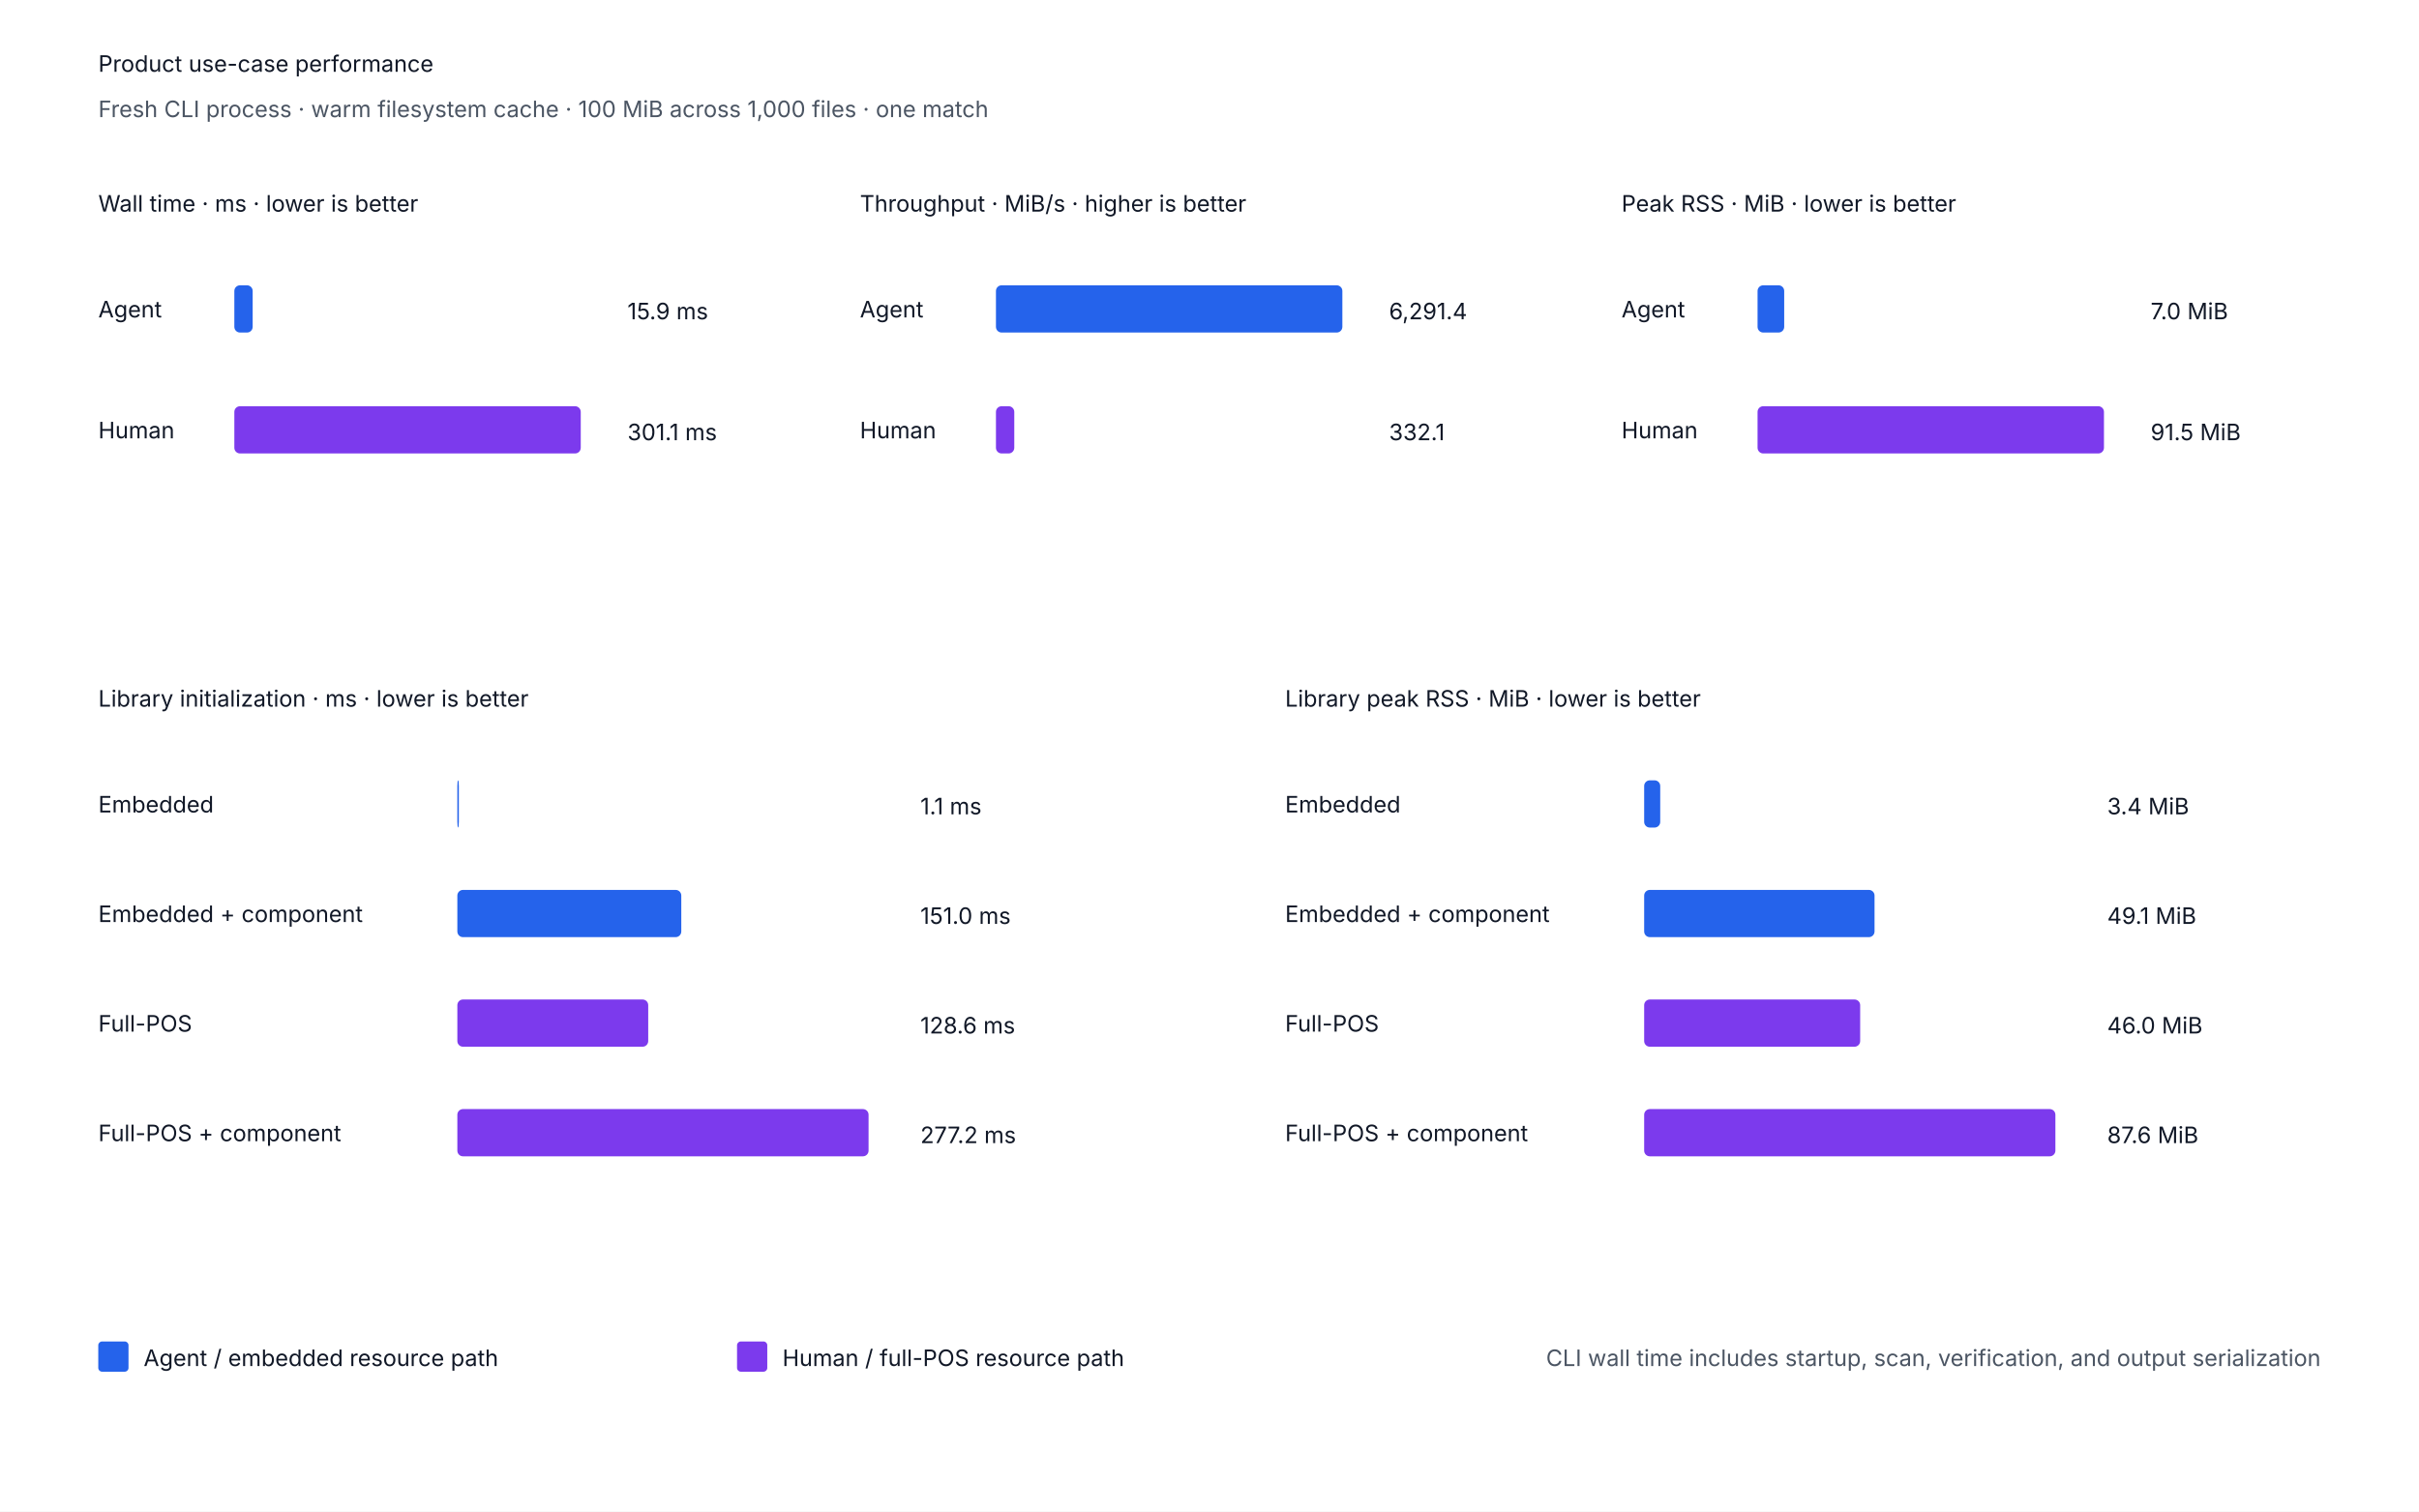
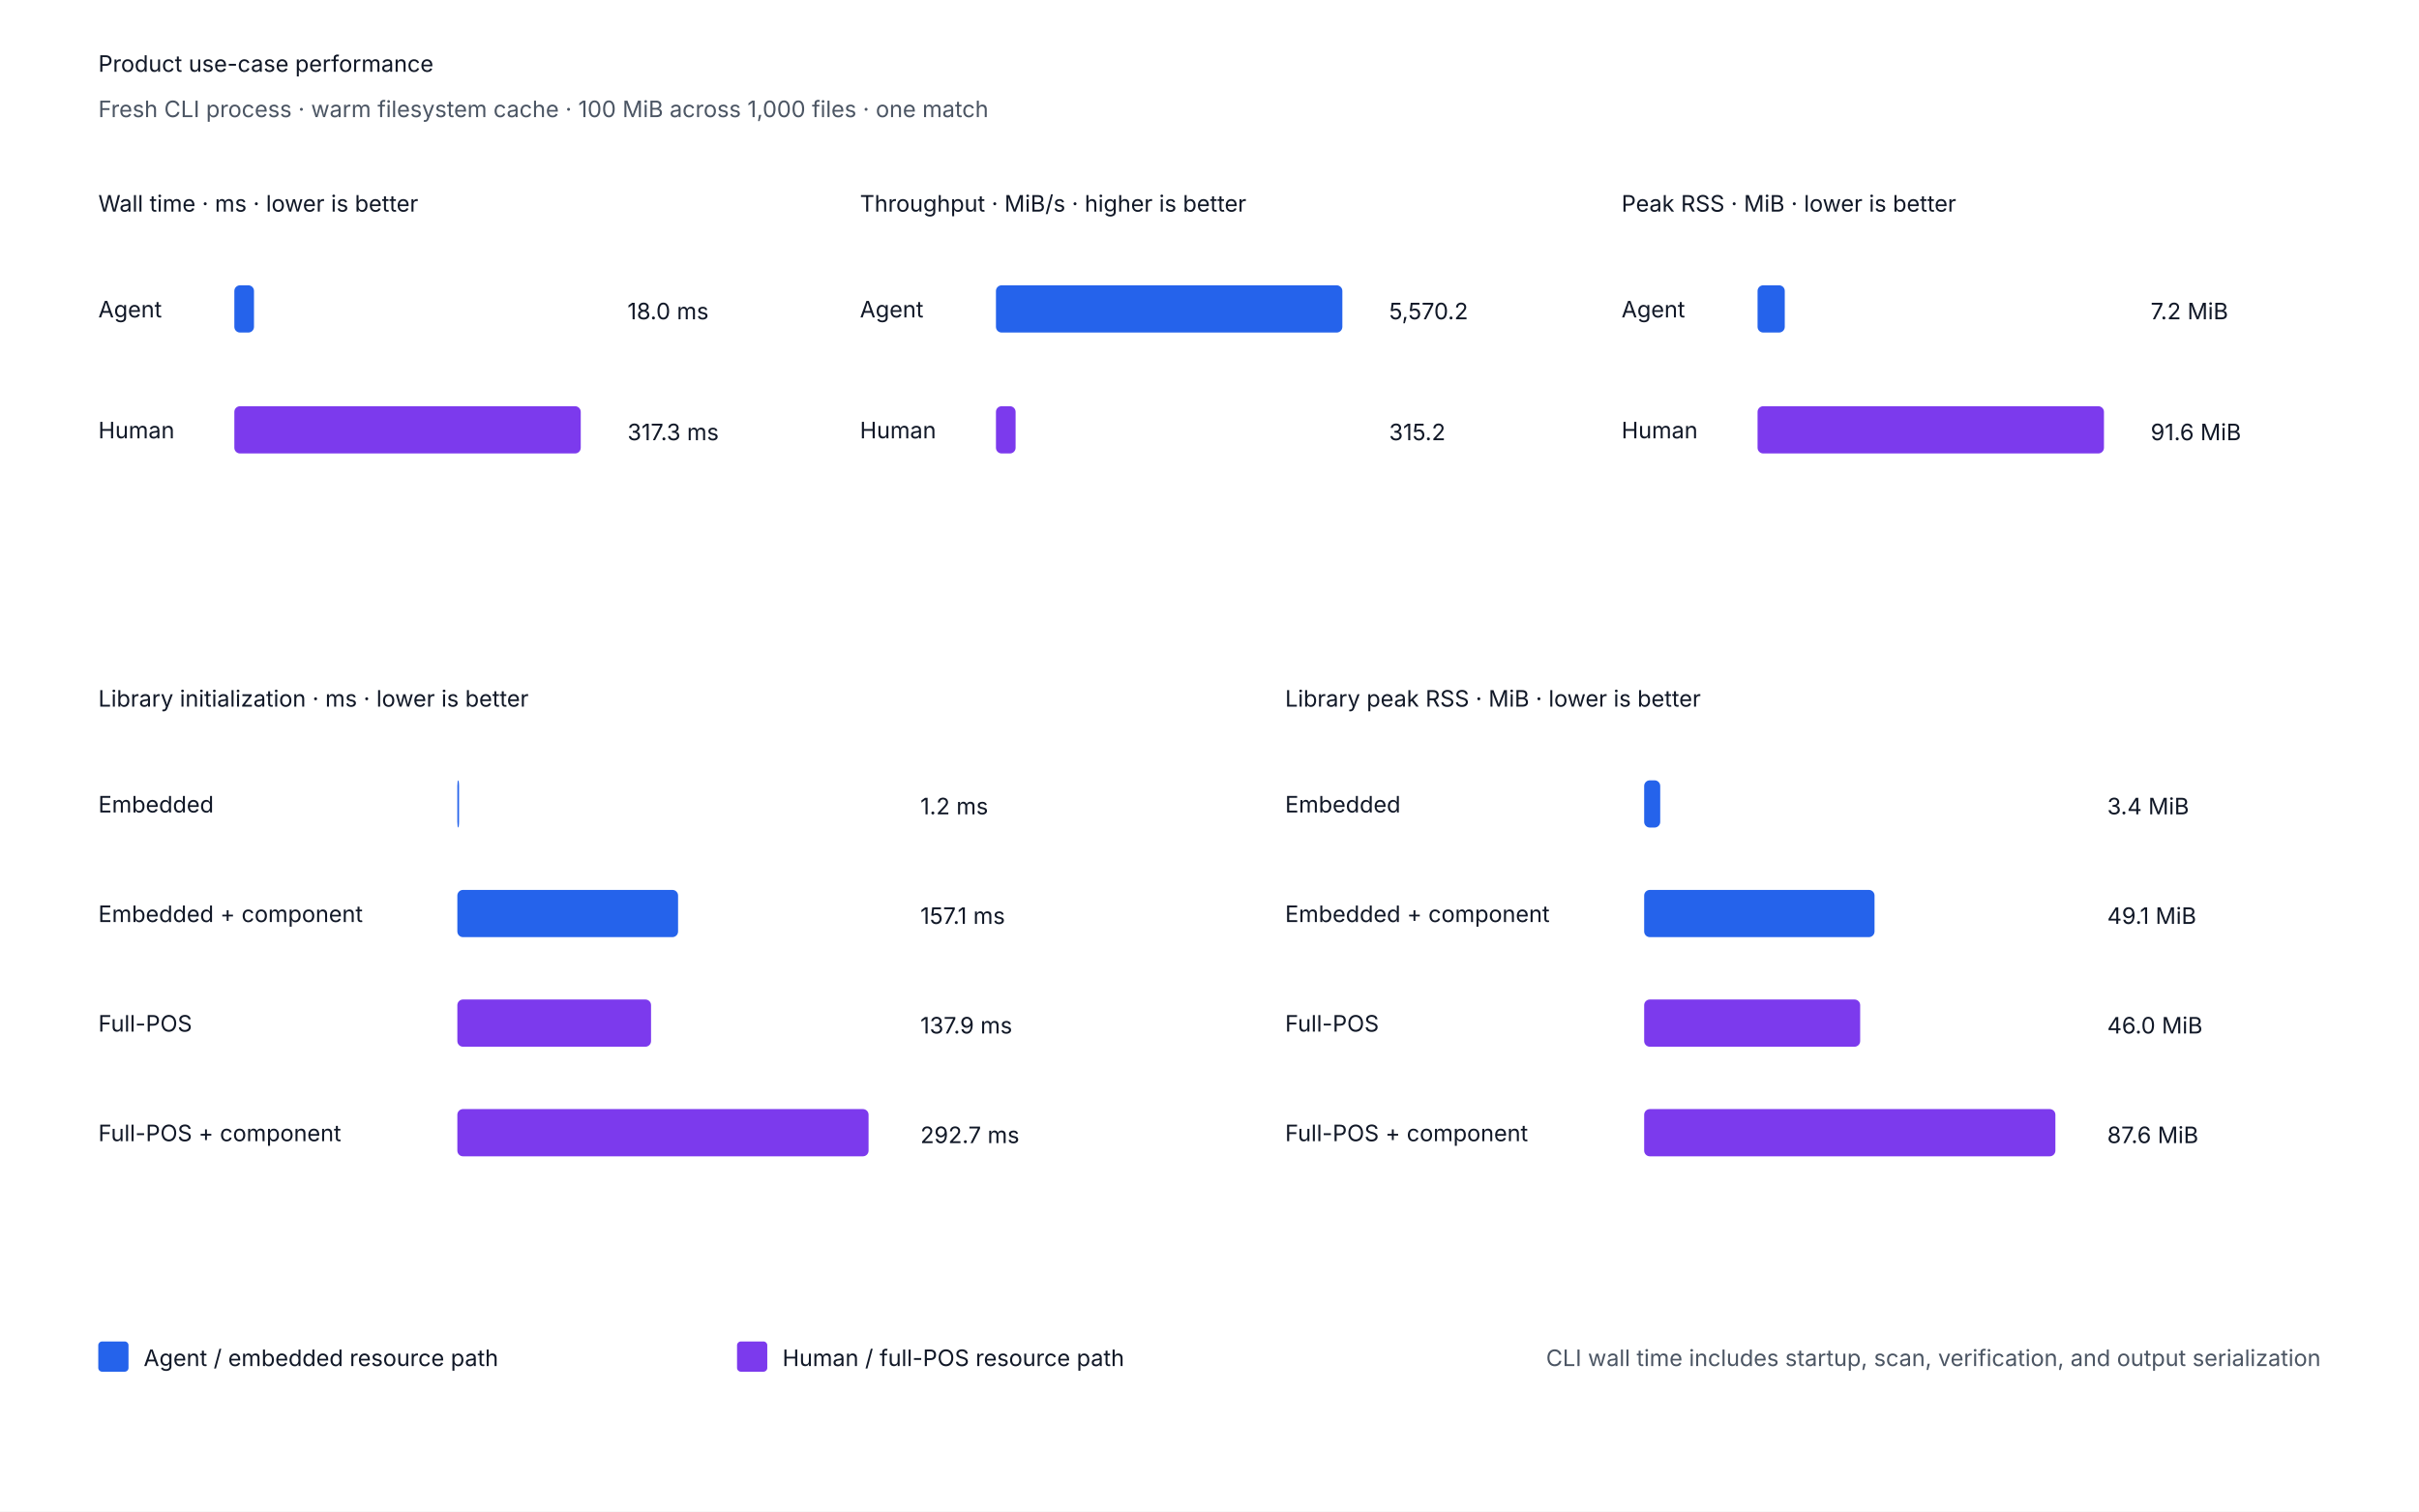
<svg xmlns="http://www.w3.org/2000/svg" width="1280" height="800" viewBox="0 0 1280 800" role="img" aria-labelledby="title desc">
  <style>
  .background { fill: #ffffff; }
  text { fill: #111827; font-family: -apple-system, BlinkMacSystemFont, "Segoe UI", sans-serif; }
  .muted { fill: #4b5563; }
  .grid { stroke: #d1d5db; stroke-width: 1; }
  .axis { stroke: #6b7280; stroke-width: 1; }
  @media (prefers-color-scheme: dark) {
    .background { fill: #0d1117; }
    text { fill: #f3f4f6; }
    .muted { fill: #9ca3af; }
    .grid { stroke: #374151; }
    .axis { stroke: #9ca3af; }
  }
</style>
  <rect class="background" width="1280" height="800" />
  <text x="52.0" y="38.0" text-anchor="start">Product use-case performance</text>
  <text x="52.0" y="62.0" text-anchor="start" class="muted">Fresh CLI process · warm filesystem cache · 100 MiB across 1,000 files · one match</text>
  <text x="52.0" y="112.0" text-anchor="start">Wall time · ms · lower is better</text>
  <text x="52.0" y="168.0" text-anchor="start">Agent</text>
-   <rect x="124.0" y="151.0" width="9.7" height="25.0" rx="3" fill="#2563eb" />
-   <text x="332.0" y="169.0" text-anchor="start">15.9 ms</text>
+   <rect x="124.0" y="151.0" width="10.4" height="25.0" rx="3" fill="#2563eb" />
+   <text x="332.0" y="169.0" text-anchor="start">18.0 ms</text>
  <text x="52.0" y="232.0" text-anchor="start">Human</text>
  <rect x="124.0" y="215.0" width="183.3" height="25.0" rx="3" fill="#7c3aed" />
-   <text x="332.0" y="233.0" text-anchor="start">301.1 ms</text>
+   <text x="332.0" y="233.0" text-anchor="start">317.3 ms</text>
  <text x="455.0" y="112.0" text-anchor="start">Throughput · MiB/s · higher is better</text>
  <text x="455.0" y="168.0" text-anchor="start">Agent</text>
  <rect x="527.0" y="151.0" width="183.3" height="25.0" rx="3" fill="#2563eb" />
-   <text x="735.0" y="169.0" text-anchor="start">6,291.4</text>
+   <text x="735.0" y="169.0" text-anchor="start">5,570.2</text>
  <text x="455.0" y="232.0" text-anchor="start">Human</text>
-   <rect x="527.0" y="215.0" width="9.7" height="25.0" rx="3" fill="#7c3aed" />
-   <text x="735.0" y="233.0" text-anchor="start">332.1</text>
+   <rect x="527.0" y="215.0" width="10.4" height="25.0" rx="3" fill="#7c3aed" />
+   <text x="735.0" y="233.0" text-anchor="start">315.2</text>
  <text x="858.0" y="112.0" text-anchor="start">Peak RSS · MiB · lower is better</text>
  <text x="858.0" y="168.0" text-anchor="start">Agent</text>
-   <rect x="930.0" y="151.0" width="14.1" height="25.0" rx="3" fill="#2563eb" />
-   <text x="1138.0" y="169.0" text-anchor="start">7.0 MiB</text>
+   <rect x="930.0" y="151.0" width="14.4" height="25.0" rx="3" fill="#2563eb" />
+   <text x="1138.0" y="169.0" text-anchor="start">7.2 MiB</text>
  <text x="858.0" y="232.0" text-anchor="start">Human</text>
  <rect x="930.0" y="215.0" width="183.3" height="25.0" rx="3" fill="#7c3aed" />
-   <text x="1138.0" y="233.0" text-anchor="start">91.5 MiB</text>
+   <text x="1138.0" y="233.0" text-anchor="start">91.6 MiB</text>
  <text x="52.0" y="374.0" text-anchor="start">Library initialization · ms · lower is better</text>
  <text x="52.0" y="430.0" text-anchor="start">Embedded</text>
-   <rect x="242.0" y="413.0" width="0.8" height="25.0" rx="3" fill="#2563eb" />
-   <text x="487.0" y="431.0" text-anchor="start">1.1 ms</text>
+   <rect x="242.0" y="413.0" width="0.9" height="25.0" rx="3" fill="#2563eb" />
+   <text x="487.0" y="431.0" text-anchor="start">1.2 ms</text>
  <text x="52.0" y="488.0" text-anchor="start">Embedded + component</text>
-   <rect x="242.0" y="471.0" width="118.5" height="25.0" rx="3" fill="#2563eb" />
-   <text x="487.0" y="489.0" text-anchor="start">151.0 ms</text>
+   <rect x="242.0" y="471.0" width="116.8" height="25.0" rx="3" fill="#2563eb" />
+   <text x="487.0" y="489.0" text-anchor="start">157.1 ms</text>
  <text x="52.0" y="546.0" text-anchor="start">Full-POS</text>
-   <rect x="242.0" y="529.0" width="101.0" height="25.0" rx="3" fill="#7c3aed" />
-   <text x="487.0" y="547.0" text-anchor="start">128.6 ms</text>
+   <rect x="242.0" y="529.0" width="102.5" height="25.0" rx="3" fill="#7c3aed" />
+   <text x="487.0" y="547.0" text-anchor="start">137.9 ms</text>
  <text x="52.0" y="604.0" text-anchor="start">Full-POS + component</text>
  <rect x="242.0" y="587.0" width="217.6" height="25.0" rx="3" fill="#7c3aed" />
-   <text x="487.0" y="605.0" text-anchor="start">277.2 ms</text>
+   <text x="487.0" y="605.0" text-anchor="start">292.7 ms</text>
  <text x="680.0" y="374.0" text-anchor="start">Library peak RSS · MiB · lower is better</text>
  <text x="680.0" y="430.0" text-anchor="start">Embedded</text>
  <rect x="870.0" y="413.0" width="8.5" height="25.0" rx="3" fill="#2563eb" />
  <text x="1115.0" y="431.0" text-anchor="start">3.4 MiB</text>
  <text x="680.0" y="488.0" text-anchor="start">Embedded + component</text>
  <rect x="870.0" y="471.0" width="121.9" height="25.0" rx="3" fill="#2563eb" />
  <text x="1115.0" y="489.0" text-anchor="start">49.1 MiB</text>
  <text x="680.0" y="546.0" text-anchor="start">Full-POS</text>
  <rect x="870.0" y="529.0" width="114.3" height="25.0" rx="3" fill="#7c3aed" />
  <text x="1115.0" y="547.0" text-anchor="start">46.0 MiB</text>
  <text x="680.0" y="604.0" text-anchor="start">Full-POS + component</text>
  <rect x="870.0" y="587.0" width="217.6" height="25.0" rx="3" fill="#7c3aed" />
  <text x="1115.0" y="605.0" text-anchor="start">87.6 MiB</text>
  <rect x="52.0" y="710.0" width="16.0" height="16.0" rx="2" fill="#2563eb" />
  <text x="76.0" y="723.0" text-anchor="start">Agent / embedded resource path</text>
  <rect x="390.0" y="710.0" width="16.0" height="16.0" rx="2" fill="#7c3aed" />
  <text x="414.0" y="723.0" text-anchor="start">Human / full-POS resource path</text>
  <text x="1228.0" y="723.0" text-anchor="end" class="muted">CLI wall time includes startup, scan, verification, and output serialization</text>
</svg>
